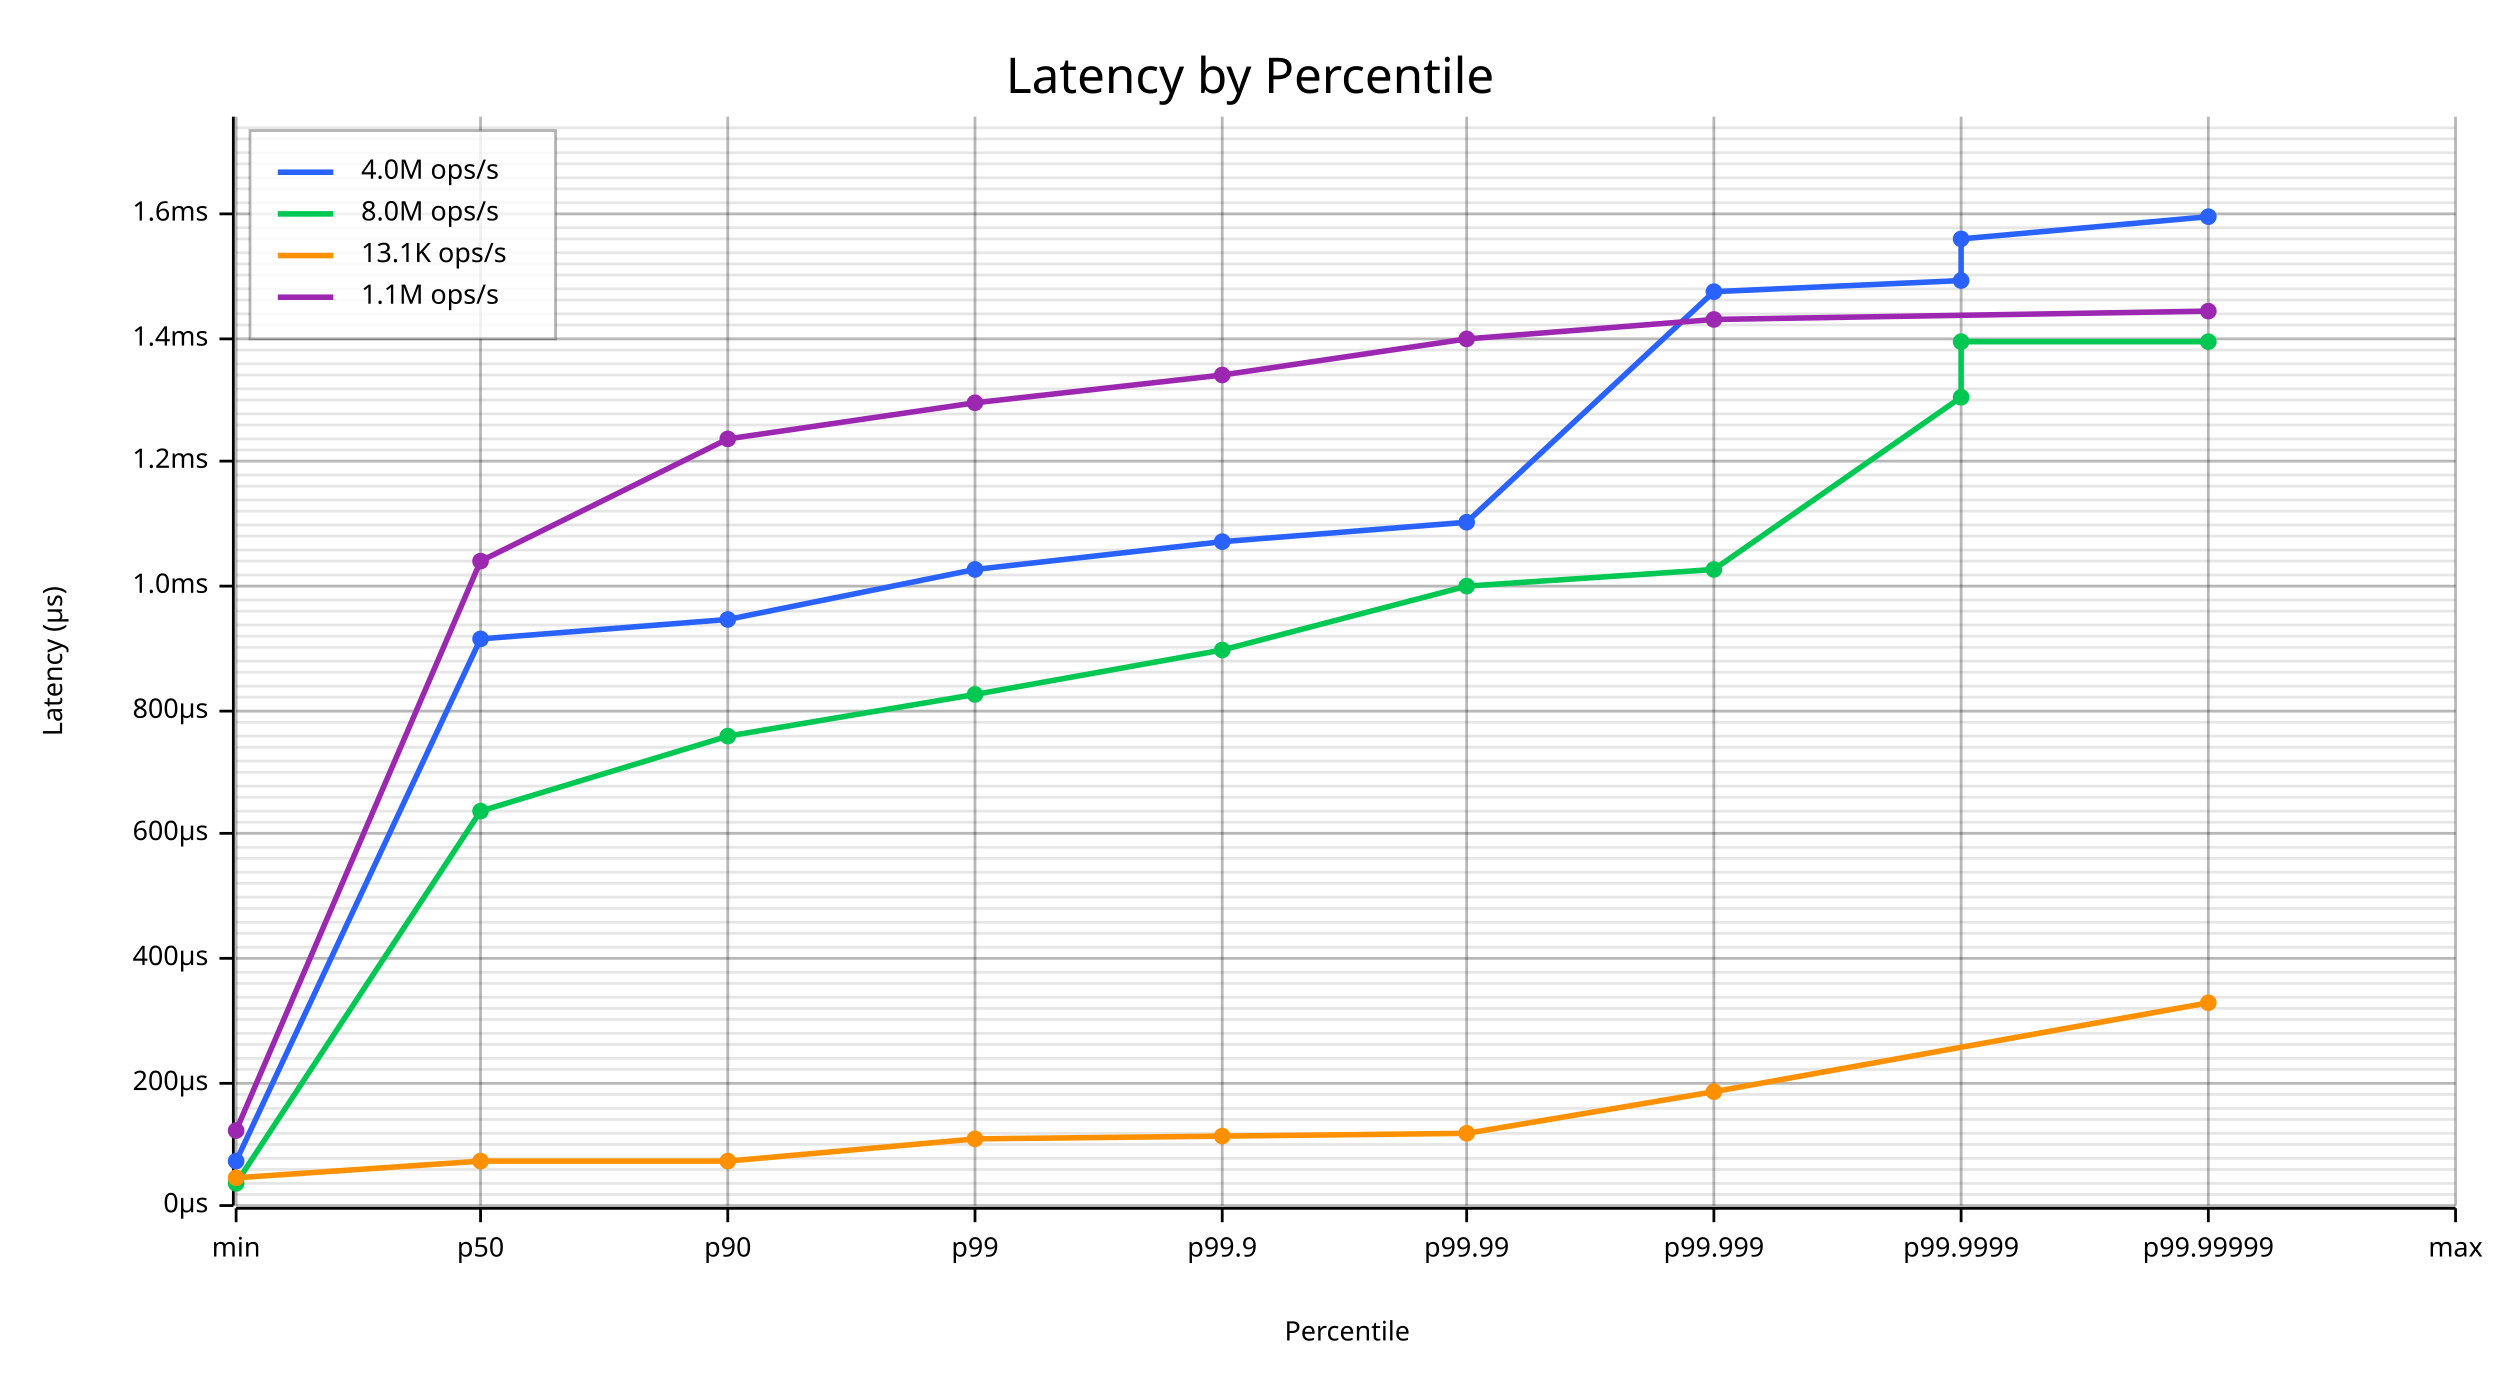
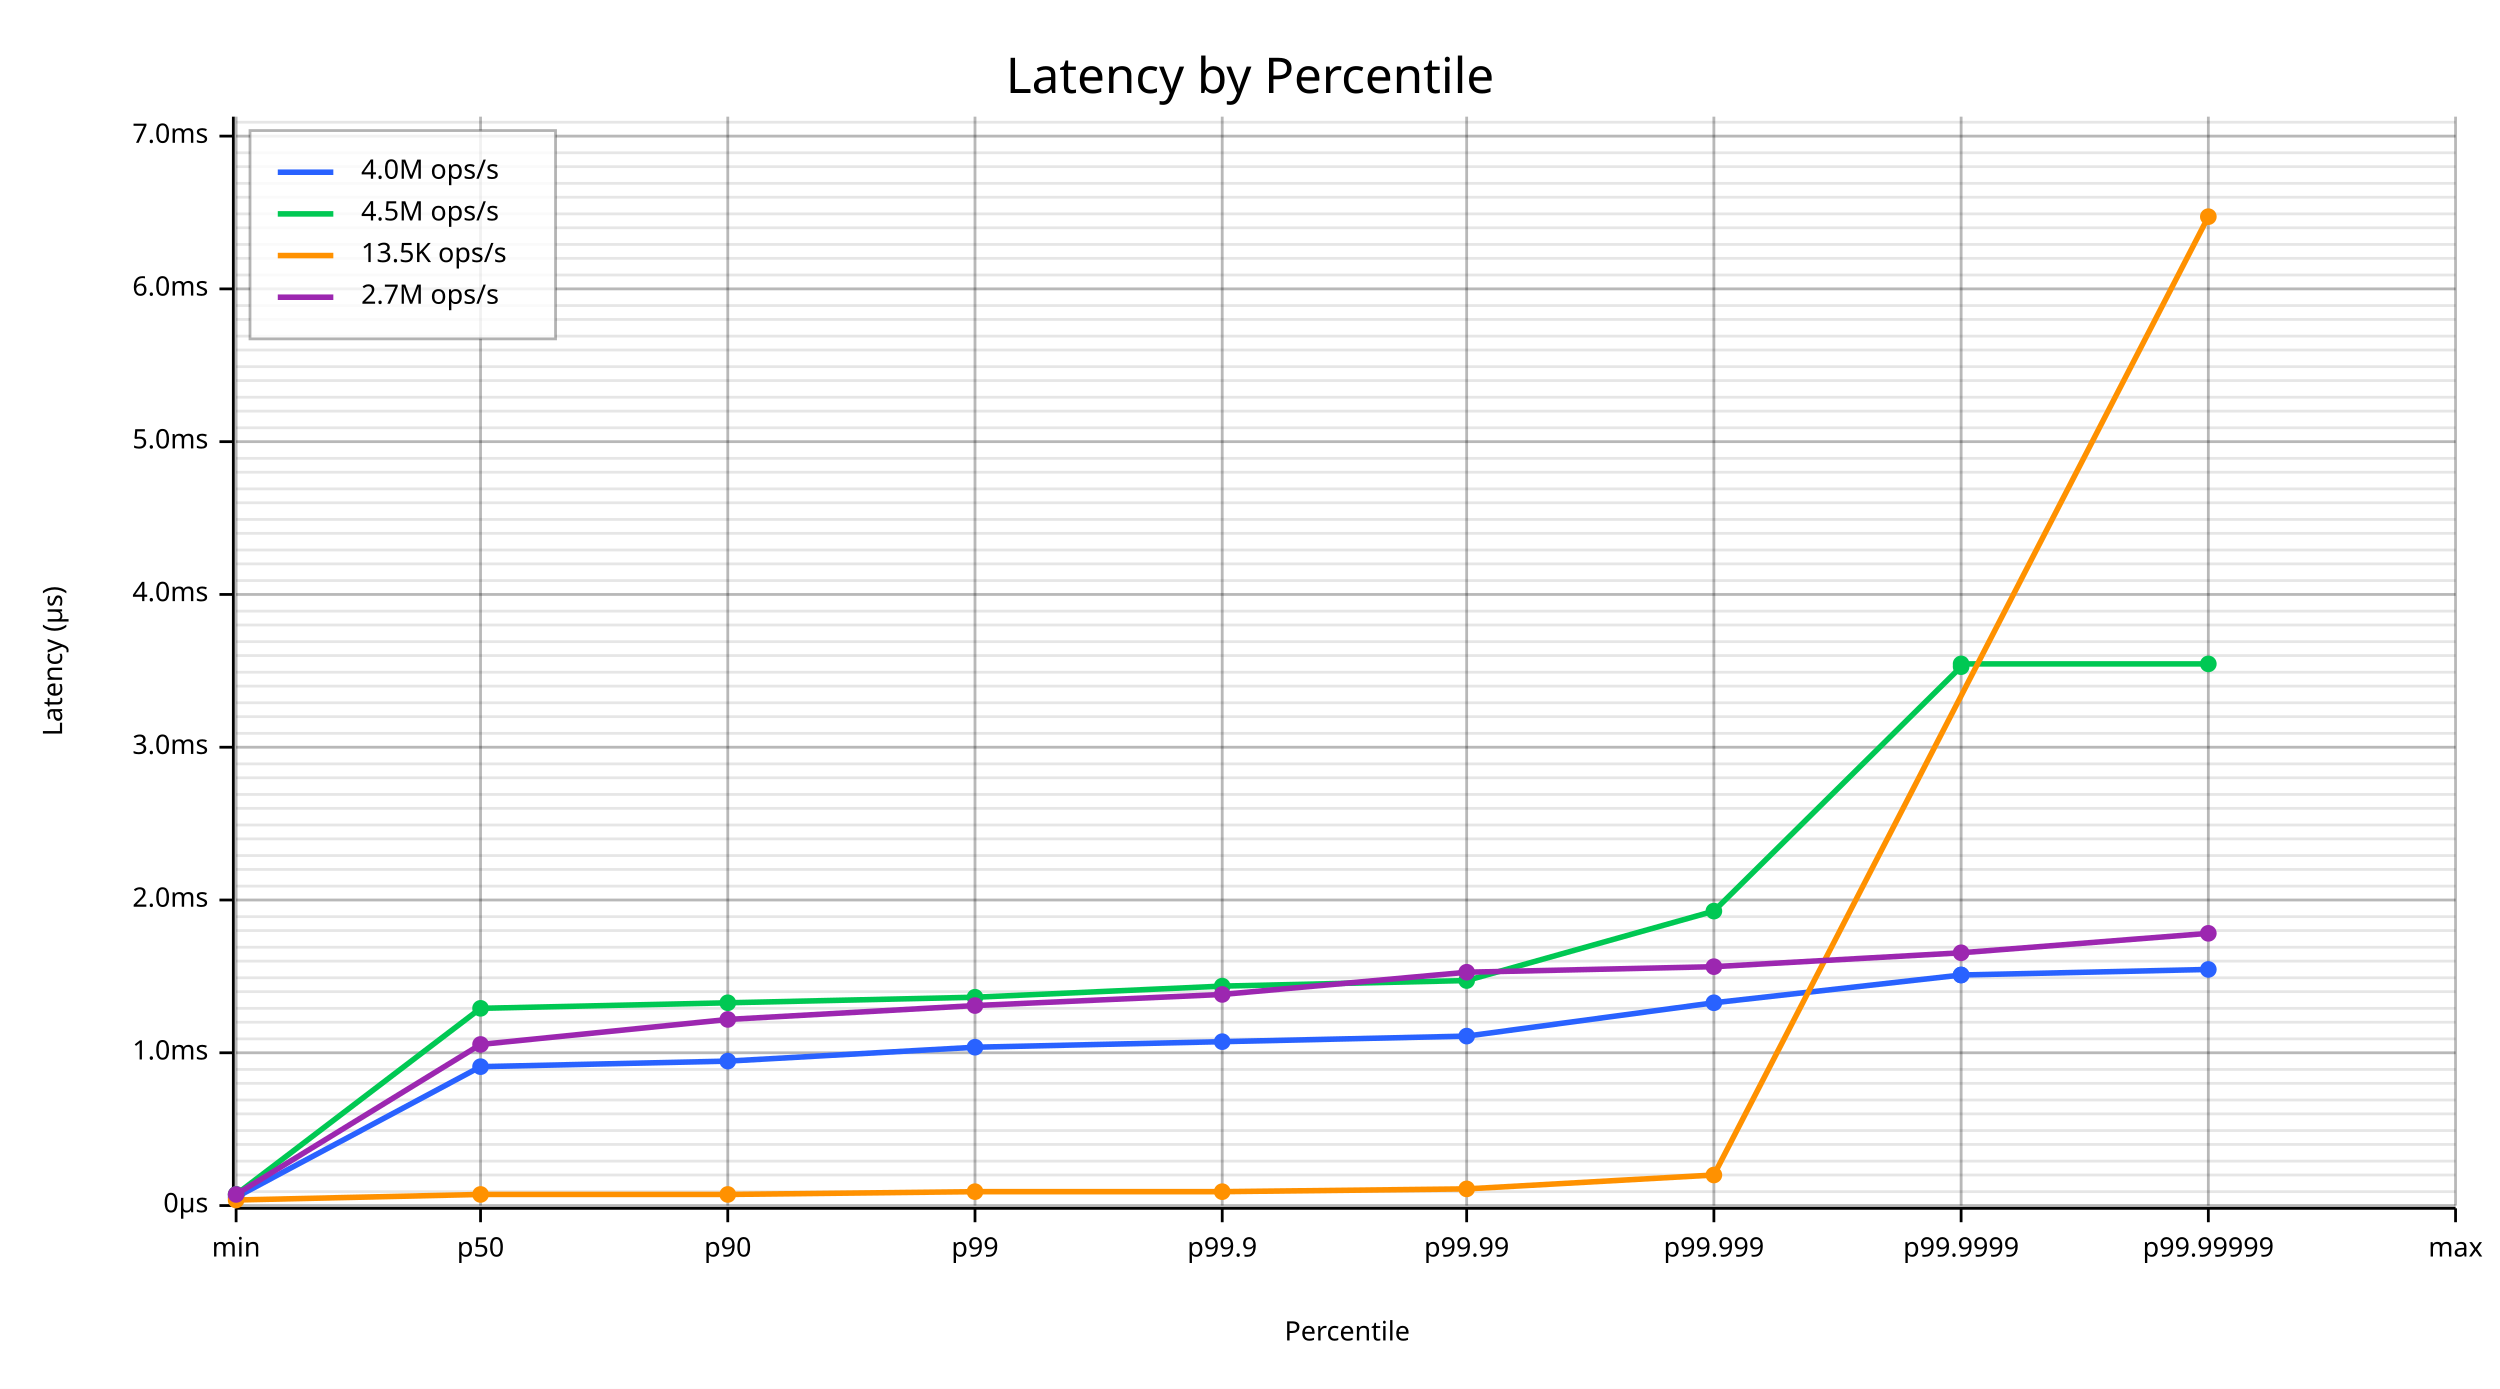
<svg xmlns="http://www.w3.org/2000/svg" width="900" height="500" viewBox="0 0 900 500">
  <rect x="0" y="0" width="900" height="500" opacity="1" fill="#FFFFFF" stroke="none" />
  <text x="450" y="20" dy="0.76em" text-anchor="middle" font-family="sans-serif" font-size="17.742" opacity="1" fill="#000000">
Latency by Percentile
</text>
  <line opacity="0.1" stroke="#000000" stroke-width="1" x1="85" y1="434" x2="85" y2="42" />
  <line opacity="0.1" stroke="#000000" stroke-width="1" x1="173" y1="434" x2="173" y2="42" />
  <line opacity="0.1" stroke="#000000" stroke-width="1" x1="262" y1="434" x2="262" y2="42" />
  <line opacity="0.1" stroke="#000000" stroke-width="1" x1="351" y1="434" x2="351" y2="42" />
  <line opacity="0.1" stroke="#000000" stroke-width="1" x1="440" y1="434" x2="440" y2="42" />
  <line opacity="0.1" stroke="#000000" stroke-width="1" x1="528" y1="434" x2="528" y2="42" />
  <line opacity="0.1" stroke="#000000" stroke-width="1" x1="617" y1="434" x2="617" y2="42" />
  <line opacity="0.1" stroke="#000000" stroke-width="1" x1="706" y1="434" x2="706" y2="42" />
  <line opacity="0.1" stroke="#000000" stroke-width="1" x1="795" y1="434" x2="795" y2="42" />
  <line opacity="0.1" stroke="#000000" stroke-width="1" x1="884" y1="434" x2="884" y2="42" />
  <line opacity="0.1" stroke="#000000" stroke-width="1" x1="85" y1="434" x2="884" y2="434" />
-   <line opacity="0.1" stroke="#000000" stroke-width="1" x1="85" y1="430" x2="884" y2="430" />
-   <line opacity="0.1" stroke="#000000" stroke-width="1" x1="85" y1="426" x2="884" y2="426" />
-   <line opacity="0.1" stroke="#000000" stroke-width="1" x1="85" y1="421" x2="884" y2="421" />
-   <line opacity="0.1" stroke="#000000" stroke-width="1" x1="85" y1="417" x2="884" y2="417" />
+   <line opacity="0.1" stroke="#000000" stroke-width="1" x1="85" y1="429" x2="884" y2="429" />
+   <line opacity="0.1" stroke="#000000" stroke-width="1" x1="85" y1="423" x2="884" y2="423" />
+   <line opacity="0.1" stroke="#000000" stroke-width="1" x1="85" y1="418" x2="884" y2="418" />
  <line opacity="0.1" stroke="#000000" stroke-width="1" x1="85" y1="412" x2="884" y2="412" />
-   <line opacity="0.1" stroke="#000000" stroke-width="1" x1="85" y1="408" x2="884" y2="408" />
-   <line opacity="0.1" stroke="#000000" stroke-width="1" x1="85" y1="403" x2="884" y2="403" />
-   <line opacity="0.1" stroke="#000000" stroke-width="1" x1="85" y1="399" x2="884" y2="399" />
-   <line opacity="0.1" stroke="#000000" stroke-width="1" x1="85" y1="394" x2="884" y2="394" />
+   <line opacity="0.1" stroke="#000000" stroke-width="1" x1="85" y1="407" x2="884" y2="407" />
+   <line opacity="0.1" stroke="#000000" stroke-width="1" x1="85" y1="401" x2="884" y2="401" />
+   <line opacity="0.1" stroke="#000000" stroke-width="1" x1="85" y1="396" x2="884" y2="396" />
  <line opacity="0.1" stroke="#000000" stroke-width="1" x1="85" y1="390" x2="884" y2="390" />
  <line opacity="0.1" stroke="#000000" stroke-width="1" x1="85" y1="385" x2="884" y2="385" />
-   <line opacity="0.1" stroke="#000000" stroke-width="1" x1="85" y1="381" x2="884" y2="381" />
-   <line opacity="0.1" stroke="#000000" stroke-width="1" x1="85" y1="376" x2="884" y2="376" />
-   <line opacity="0.1" stroke="#000000" stroke-width="1" x1="85" y1="372" x2="884" y2="372" />
-   <line opacity="0.1" stroke="#000000" stroke-width="1" x1="85" y1="367" x2="884" y2="367" />
+   <line opacity="0.1" stroke="#000000" stroke-width="1" x1="85" y1="379" x2="884" y2="379" />
+   <line opacity="0.1" stroke="#000000" stroke-width="1" x1="85" y1="374" x2="884" y2="374" />
+   <line opacity="0.1" stroke="#000000" stroke-width="1" x1="85" y1="368" x2="884" y2="368" />
  <line opacity="0.1" stroke="#000000" stroke-width="1" x1="85" y1="363" x2="884" y2="363" />
-   <line opacity="0.1" stroke="#000000" stroke-width="1" x1="85" y1="359" x2="884" y2="359" />
-   <line opacity="0.1" stroke="#000000" stroke-width="1" x1="85" y1="354" x2="884" y2="354" />
-   <line opacity="0.1" stroke="#000000" stroke-width="1" x1="85" y1="350" x2="884" y2="350" />
-   <line opacity="0.1" stroke="#000000" stroke-width="1" x1="85" y1="345" x2="884" y2="345" />
+   <line opacity="0.1" stroke="#000000" stroke-width="1" x1="85" y1="357" x2="884" y2="357" />
+   <line opacity="0.1" stroke="#000000" stroke-width="1" x1="85" y1="352" x2="884" y2="352" />
+   <line opacity="0.1" stroke="#000000" stroke-width="1" x1="85" y1="346" x2="884" y2="346" />
  <line opacity="0.1" stroke="#000000" stroke-width="1" x1="85" y1="341" x2="884" y2="341" />
-   <line opacity="0.1" stroke="#000000" stroke-width="1" x1="85" y1="336" x2="884" y2="336" />
-   <line opacity="0.1" stroke="#000000" stroke-width="1" x1="85" y1="332" x2="884" y2="332" />
-   <line opacity="0.1" stroke="#000000" stroke-width="1" x1="85" y1="327" x2="884" y2="327" />
-   <line opacity="0.1" stroke="#000000" stroke-width="1" x1="85" y1="323" x2="884" y2="323" />
-   <line opacity="0.1" stroke="#000000" stroke-width="1" x1="85" y1="318" x2="884" y2="318" />
-   <line opacity="0.1" stroke="#000000" stroke-width="1" x1="85" y1="314" x2="884" y2="314" />
-   <line opacity="0.1" stroke="#000000" stroke-width="1" x1="85" y1="309" x2="884" y2="309" />
-   <line opacity="0.1" stroke="#000000" stroke-width="1" x1="85" y1="305" x2="884" y2="305" />
-   <line opacity="0.1" stroke="#000000" stroke-width="1" x1="85" y1="300" x2="884" y2="300" />
-   <line opacity="0.1" stroke="#000000" stroke-width="1" x1="85" y1="296" x2="884" y2="296" />
-   <line opacity="0.1" stroke="#000000" stroke-width="1" x1="85" y1="292" x2="884" y2="292" />
-   <line opacity="0.1" stroke="#000000" stroke-width="1" x1="85" y1="287" x2="884" y2="287" />
-   <line opacity="0.1" stroke="#000000" stroke-width="1" x1="85" y1="283" x2="884" y2="283" />
-   <line opacity="0.1" stroke="#000000" stroke-width="1" x1="85" y1="278" x2="884" y2="278" />
-   <line opacity="0.1" stroke="#000000" stroke-width="1" x1="85" y1="274" x2="884" y2="274" />
+   <line opacity="0.1" stroke="#000000" stroke-width="1" x1="85" y1="335" x2="884" y2="335" />
+   <line opacity="0.1" stroke="#000000" stroke-width="1" x1="85" y1="330" x2="884" y2="330" />
+   <line opacity="0.1" stroke="#000000" stroke-width="1" x1="85" y1="324" x2="884" y2="324" />
+   <line opacity="0.1" stroke="#000000" stroke-width="1" x1="85" y1="319" x2="884" y2="319" />
+   <line opacity="0.1" stroke="#000000" stroke-width="1" x1="85" y1="313" x2="884" y2="313" />
+   <line opacity="0.1" stroke="#000000" stroke-width="1" x1="85" y1="308" x2="884" y2="308" />
+   <line opacity="0.1" stroke="#000000" stroke-width="1" x1="85" y1="302" x2="884" y2="302" />
+   <line opacity="0.1" stroke="#000000" stroke-width="1" x1="85" y1="297" x2="884" y2="297" />
+   <line opacity="0.1" stroke="#000000" stroke-width="1" x1="85" y1="291" x2="884" y2="291" />
+   <line opacity="0.1" stroke="#000000" stroke-width="1" x1="85" y1="286" x2="884" y2="286" />
+   <line opacity="0.1" stroke="#000000" stroke-width="1" x1="85" y1="280" x2="884" y2="280" />
+   <line opacity="0.1" stroke="#000000" stroke-width="1" x1="85" y1="275" x2="884" y2="275" />
  <line opacity="0.1" stroke="#000000" stroke-width="1" x1="85" y1="269" x2="884" y2="269" />
-   <line opacity="0.1" stroke="#000000" stroke-width="1" x1="85" y1="265" x2="884" y2="265" />
-   <line opacity="0.1" stroke="#000000" stroke-width="1" x1="85" y1="260" x2="884" y2="260" />
-   <line opacity="0.1" stroke="#000000" stroke-width="1" x1="85" y1="256" x2="884" y2="256" />
-   <line opacity="0.1" stroke="#000000" stroke-width="1" x1="85" y1="251" x2="884" y2="251" />
+   <line opacity="0.1" stroke="#000000" stroke-width="1" x1="85" y1="264" x2="884" y2="264" />
+   <line opacity="0.1" stroke="#000000" stroke-width="1" x1="85" y1="258" x2="884" y2="258" />
+   <line opacity="0.1" stroke="#000000" stroke-width="1" x1="85" y1="253" x2="884" y2="253" />
  <line opacity="0.1" stroke="#000000" stroke-width="1" x1="85" y1="247" x2="884" y2="247" />
  <line opacity="0.1" stroke="#000000" stroke-width="1" x1="85" y1="242" x2="884" y2="242" />
-   <line opacity="0.1" stroke="#000000" stroke-width="1" x1="85" y1="238" x2="884" y2="238" />
-   <line opacity="0.1" stroke="#000000" stroke-width="1" x1="85" y1="233" x2="884" y2="233" />
-   <line opacity="0.1" stroke="#000000" stroke-width="1" x1="85" y1="229" x2="884" y2="229" />
+   <line opacity="0.1" stroke="#000000" stroke-width="1" x1="85" y1="236" x2="884" y2="236" />
+   <line opacity="0.1" stroke="#000000" stroke-width="1" x1="85" y1="231" x2="884" y2="231" />
  <line opacity="0.1" stroke="#000000" stroke-width="1" x1="85" y1="225" x2="884" y2="225" />
  <line opacity="0.1" stroke="#000000" stroke-width="1" x1="85" y1="220" x2="884" y2="220" />
-   <line opacity="0.1" stroke="#000000" stroke-width="1" x1="85" y1="216" x2="884" y2="216" />
-   <line opacity="0.1" stroke="#000000" stroke-width="1" x1="85" y1="211" x2="884" y2="211" />
-   <line opacity="0.1" stroke="#000000" stroke-width="1" x1="85" y1="207" x2="884" y2="207" />
-   <line opacity="0.1" stroke="#000000" stroke-width="1" x1="85" y1="202" x2="884" y2="202" />
+   <line opacity="0.1" stroke="#000000" stroke-width="1" x1="85" y1="214" x2="884" y2="214" />
+   <line opacity="0.1" stroke="#000000" stroke-width="1" x1="85" y1="209" x2="884" y2="209" />
+   <line opacity="0.1" stroke="#000000" stroke-width="1" x1="85" y1="203" x2="884" y2="203" />
  <line opacity="0.1" stroke="#000000" stroke-width="1" x1="85" y1="198" x2="884" y2="198" />
-   <line opacity="0.1" stroke="#000000" stroke-width="1" x1="85" y1="193" x2="884" y2="193" />
-   <line opacity="0.1" stroke="#000000" stroke-width="1" x1="85" y1="189" x2="884" y2="189" />
-   <line opacity="0.1" stroke="#000000" stroke-width="1" x1="85" y1="184" x2="884" y2="184" />
-   <line opacity="0.1" stroke="#000000" stroke-width="1" x1="85" y1="180" x2="884" y2="180" />
-   <line opacity="0.1" stroke="#000000" stroke-width="1" x1="85" y1="175" x2="884" y2="175" />
-   <line opacity="0.1" stroke="#000000" stroke-width="1" x1="85" y1="171" x2="884" y2="171" />
-   <line opacity="0.1" stroke="#000000" stroke-width="1" x1="85" y1="166" x2="884" y2="166" />
-   <line opacity="0.1" stroke="#000000" stroke-width="1" x1="85" y1="162" x2="884" y2="162" />
-   <line opacity="0.1" stroke="#000000" stroke-width="1" x1="85" y1="158" x2="884" y2="158" />
-   <line opacity="0.1" stroke="#000000" stroke-width="1" x1="85" y1="153" x2="884" y2="153" />
-   <line opacity="0.1" stroke="#000000" stroke-width="1" x1="85" y1="149" x2="884" y2="149" />
-   <line opacity="0.1" stroke="#000000" stroke-width="1" x1="85" y1="144" x2="884" y2="144" />
-   <line opacity="0.1" stroke="#000000" stroke-width="1" x1="85" y1="140" x2="884" y2="140" />
-   <line opacity="0.1" stroke="#000000" stroke-width="1" x1="85" y1="135" x2="884" y2="135" />
-   <line opacity="0.1" stroke="#000000" stroke-width="1" x1="85" y1="131" x2="884" y2="131" />
+   <line opacity="0.1" stroke="#000000" stroke-width="1" x1="85" y1="192" x2="884" y2="192" />
+   <line opacity="0.1" stroke="#000000" stroke-width="1" x1="85" y1="187" x2="884" y2="187" />
+   <line opacity="0.1" stroke="#000000" stroke-width="1" x1="85" y1="181" x2="884" y2="181" />
+   <line opacity="0.1" stroke="#000000" stroke-width="1" x1="85" y1="176" x2="884" y2="176" />
+   <line opacity="0.1" stroke="#000000" stroke-width="1" x1="85" y1="170" x2="884" y2="170" />
+   <line opacity="0.1" stroke="#000000" stroke-width="1" x1="85" y1="165" x2="884" y2="165" />
+   <line opacity="0.1" stroke="#000000" stroke-width="1" x1="85" y1="159" x2="884" y2="159" />
+   <line opacity="0.1" stroke="#000000" stroke-width="1" x1="85" y1="154" x2="884" y2="154" />
+   <line opacity="0.1" stroke="#000000" stroke-width="1" x1="85" y1="148" x2="884" y2="148" />
+   <line opacity="0.1" stroke="#000000" stroke-width="1" x1="85" y1="143" x2="884" y2="143" />
+   <line opacity="0.1" stroke="#000000" stroke-width="1" x1="85" y1="137" x2="884" y2="137" />
+   <line opacity="0.1" stroke="#000000" stroke-width="1" x1="85" y1="132" x2="884" y2="132" />
  <line opacity="0.1" stroke="#000000" stroke-width="1" x1="85" y1="126" x2="884" y2="126" />
-   <line opacity="0.1" stroke="#000000" stroke-width="1" x1="85" y1="122" x2="884" y2="122" />
-   <line opacity="0.1" stroke="#000000" stroke-width="1" x1="85" y1="117" x2="884" y2="117" />
-   <line opacity="0.1" stroke="#000000" stroke-width="1" x1="85" y1="113" x2="884" y2="113" />
-   <line opacity="0.1" stroke="#000000" stroke-width="1" x1="85" y1="108" x2="884" y2="108" />
+   <line opacity="0.1" stroke="#000000" stroke-width="1" x1="85" y1="121" x2="884" y2="121" />
+   <line opacity="0.1" stroke="#000000" stroke-width="1" x1="85" y1="115" x2="884" y2="115" />
+   <line opacity="0.1" stroke="#000000" stroke-width="1" x1="85" y1="110" x2="884" y2="110" />
  <line opacity="0.1" stroke="#000000" stroke-width="1" x1="85" y1="104" x2="884" y2="104" />
  <line opacity="0.1" stroke="#000000" stroke-width="1" x1="85" y1="99" x2="884" y2="99" />
-   <line opacity="0.1" stroke="#000000" stroke-width="1" x1="85" y1="95" x2="884" y2="95" />
-   <line opacity="0.1" stroke="#000000" stroke-width="1" x1="85" y1="91" x2="884" y2="91" />
-   <line opacity="0.1" stroke="#000000" stroke-width="1" x1="85" y1="86" x2="884" y2="86" />
+   <line opacity="0.1" stroke="#000000" stroke-width="1" x1="85" y1="93" x2="884" y2="93" />
+   <line opacity="0.1" stroke="#000000" stroke-width="1" x1="85" y1="88" x2="884" y2="88" />
  <line opacity="0.1" stroke="#000000" stroke-width="1" x1="85" y1="82" x2="884" y2="82" />
  <line opacity="0.1" stroke="#000000" stroke-width="1" x1="85" y1="77" x2="884" y2="77" />
-   <line opacity="0.1" stroke="#000000" stroke-width="1" x1="85" y1="73" x2="884" y2="73" />
-   <line opacity="0.1" stroke="#000000" stroke-width="1" x1="85" y1="68" x2="884" y2="68" />
-   <line opacity="0.1" stroke="#000000" stroke-width="1" x1="85" y1="64" x2="884" y2="64" />
-   <line opacity="0.1" stroke="#000000" stroke-width="1" x1="85" y1="59" x2="884" y2="59" />
+   <line opacity="0.1" stroke="#000000" stroke-width="1" x1="85" y1="71" x2="884" y2="71" />
+   <line opacity="0.1" stroke="#000000" stroke-width="1" x1="85" y1="66" x2="884" y2="66" />
+   <line opacity="0.1" stroke="#000000" stroke-width="1" x1="85" y1="60" x2="884" y2="60" />
  <line opacity="0.1" stroke="#000000" stroke-width="1" x1="85" y1="55" x2="884" y2="55" />
-   <line opacity="0.1" stroke="#000000" stroke-width="1" x1="85" y1="50" x2="884" y2="50" />
-   <line opacity="0.1" stroke="#000000" stroke-width="1" x1="85" y1="46" x2="884" y2="46" />
+   <line opacity="0.1" stroke="#000000" stroke-width="1" x1="85" y1="49" x2="884" y2="49" />
+   <line opacity="0.1" stroke="#000000" stroke-width="1" x1="85" y1="44" x2="884" y2="44" />
  <text x="15" y="238" dy="0.76em" text-anchor="middle" font-family="sans-serif" font-size="9.677" opacity="1" fill="#000000" transform="rotate(270, 15, 238)">
Latency (µs)
</text>
  <text x="485" y="485" dy="-0.5ex" text-anchor="middle" font-family="sans-serif" font-size="9.677" opacity="1" fill="#000000">
Percentile
</text>
  <line opacity="0.2" stroke="#000000" stroke-width="1" x1="85" y1="434" x2="85" y2="42" />
  <line opacity="0.2" stroke="#000000" stroke-width="1" x1="173" y1="434" x2="173" y2="42" />
  <line opacity="0.2" stroke="#000000" stroke-width="1" x1="262" y1="434" x2="262" y2="42" />
  <line opacity="0.2" stroke="#000000" stroke-width="1" x1="351" y1="434" x2="351" y2="42" />
  <line opacity="0.2" stroke="#000000" stroke-width="1" x1="440" y1="434" x2="440" y2="42" />
  <line opacity="0.2" stroke="#000000" stroke-width="1" x1="528" y1="434" x2="528" y2="42" />
  <line opacity="0.2" stroke="#000000" stroke-width="1" x1="617" y1="434" x2="617" y2="42" />
  <line opacity="0.2" stroke="#000000" stroke-width="1" x1="706" y1="434" x2="706" y2="42" />
  <line opacity="0.2" stroke="#000000" stroke-width="1" x1="795" y1="434" x2="795" y2="42" />
  <line opacity="0.2" stroke="#000000" stroke-width="1" x1="884" y1="434" x2="884" y2="42" />
  <line opacity="0.2" stroke="#000000" stroke-width="1" x1="85" y1="434" x2="884" y2="434" />
-   <line opacity="0.2" stroke="#000000" stroke-width="1" x1="85" y1="390" x2="884" y2="390" />
-   <line opacity="0.2" stroke="#000000" stroke-width="1" x1="85" y1="345" x2="884" y2="345" />
-   <line opacity="0.2" stroke="#000000" stroke-width="1" x1="85" y1="300" x2="884" y2="300" />
-   <line opacity="0.2" stroke="#000000" stroke-width="1" x1="85" y1="256" x2="884" y2="256" />
-   <line opacity="0.2" stroke="#000000" stroke-width="1" x1="85" y1="211" x2="884" y2="211" />
-   <line opacity="0.2" stroke="#000000" stroke-width="1" x1="85" y1="166" x2="884" y2="166" />
-   <line opacity="0.2" stroke="#000000" stroke-width="1" x1="85" y1="122" x2="884" y2="122" />
-   <line opacity="0.2" stroke="#000000" stroke-width="1" x1="85" y1="77" x2="884" y2="77" />
+   <line opacity="0.2" stroke="#000000" stroke-width="1" x1="85" y1="379" x2="884" y2="379" />
+   <line opacity="0.2" stroke="#000000" stroke-width="1" x1="85" y1="324" x2="884" y2="324" />
+   <line opacity="0.2" stroke="#000000" stroke-width="1" x1="85" y1="269" x2="884" y2="269" />
+   <line opacity="0.2" stroke="#000000" stroke-width="1" x1="85" y1="214" x2="884" y2="214" />
+   <line opacity="0.2" stroke="#000000" stroke-width="1" x1="85" y1="159" x2="884" y2="159" />
+   <line opacity="0.2" stroke="#000000" stroke-width="1" x1="85" y1="104" x2="884" y2="104" />
+   <line opacity="0.2" stroke="#000000" stroke-width="1" x1="85" y1="49" x2="884" y2="49" />
  <polyline fill="none" opacity="1" stroke="#000000" stroke-width="1" points="84,42 84,434 " />
  <text x="75" y="434" dy="0.5ex" text-anchor="end" font-family="sans-serif" font-size="9.677" opacity="1" fill="#000000">
0µs
</text>
  <polyline fill="none" opacity="1" stroke="#000000" stroke-width="1" points="79,434 84,434 " />
-   <text x="75" y="390" dy="0.5ex" text-anchor="end" font-family="sans-serif" font-size="9.677" opacity="1" fill="#000000">
- 200µs
- </text>
-   <polyline fill="none" opacity="1" stroke="#000000" stroke-width="1" points="79,390 84,390 " />
-   <text x="75" y="345" dy="0.5ex" text-anchor="end" font-family="sans-serif" font-size="9.677" opacity="1" fill="#000000">
- 400µs
- </text>
-   <polyline fill="none" opacity="1" stroke="#000000" stroke-width="1" points="79,345 84,345 " />
-   <text x="75" y="300" dy="0.5ex" text-anchor="end" font-family="sans-serif" font-size="9.677" opacity="1" fill="#000000">
- 600µs
- </text>
-   <polyline fill="none" opacity="1" stroke="#000000" stroke-width="1" points="79,300 84,300 " />
-   <text x="75" y="256" dy="0.5ex" text-anchor="end" font-family="sans-serif" font-size="9.677" opacity="1" fill="#000000">
- 800µs
- </text>
-   <polyline fill="none" opacity="1" stroke="#000000" stroke-width="1" points="79,256 84,256 " />
-   <text x="75" y="211" dy="0.5ex" text-anchor="end" font-family="sans-serif" font-size="9.677" opacity="1" fill="#000000">
+   <text x="75" y="379" dy="0.5ex" text-anchor="end" font-family="sans-serif" font-size="9.677" opacity="1" fill="#000000">
1.0ms
</text>
-   <polyline fill="none" opacity="1" stroke="#000000" stroke-width="1" points="79,211 84,211 " />
-   <text x="75" y="166" dy="0.5ex" text-anchor="end" font-family="sans-serif" font-size="9.677" opacity="1" fill="#000000">
- 1.2ms
- </text>
-   <polyline fill="none" opacity="1" stroke="#000000" stroke-width="1" points="79,166 84,166 " />
-   <text x="75" y="122" dy="0.5ex" text-anchor="end" font-family="sans-serif" font-size="9.677" opacity="1" fill="#000000">
- 1.4ms
- </text>
-   <polyline fill="none" opacity="1" stroke="#000000" stroke-width="1" points="79,122 84,122 " />
-   <text x="75" y="77" dy="0.5ex" text-anchor="end" font-family="sans-serif" font-size="9.677" opacity="1" fill="#000000">
- 1.6ms
- </text>
-   <polyline fill="none" opacity="1" stroke="#000000" stroke-width="1" points="79,77 84,77 " />
+   <polyline fill="none" opacity="1" stroke="#000000" stroke-width="1" points="79,379 84,379 " />
+   <text x="75" y="324" dy="0.5ex" text-anchor="end" font-family="sans-serif" font-size="9.677" opacity="1" fill="#000000">
+ 2.0ms
+ </text>
+   <polyline fill="none" opacity="1" stroke="#000000" stroke-width="1" points="79,324 84,324 " />
+   <text x="75" y="269" dy="0.5ex" text-anchor="end" font-family="sans-serif" font-size="9.677" opacity="1" fill="#000000">
+ 3.0ms
+ </text>
+   <polyline fill="none" opacity="1" stroke="#000000" stroke-width="1" points="79,269 84,269 " />
+   <text x="75" y="214" dy="0.5ex" text-anchor="end" font-family="sans-serif" font-size="9.677" opacity="1" fill="#000000">
+ 4.0ms
+ </text>
+   <polyline fill="none" opacity="1" stroke="#000000" stroke-width="1" points="79,214 84,214 " />
+   <text x="75" y="159" dy="0.5ex" text-anchor="end" font-family="sans-serif" font-size="9.677" opacity="1" fill="#000000">
+ 5.0ms
+ </text>
+   <polyline fill="none" opacity="1" stroke="#000000" stroke-width="1" points="79,159 84,159 " />
+   <text x="75" y="104" dy="0.5ex" text-anchor="end" font-family="sans-serif" font-size="9.677" opacity="1" fill="#000000">
+ 6.0ms
+ </text>
+   <polyline fill="none" opacity="1" stroke="#000000" stroke-width="1" points="79,104 84,104 " />
+   <text x="75" y="49" dy="0.5ex" text-anchor="end" font-family="sans-serif" font-size="9.677" opacity="1" fill="#000000">
+ 7.0ms
+ </text>
+   <polyline fill="none" opacity="1" stroke="#000000" stroke-width="1" points="79,49 84,49 " />
  <polyline fill="none" opacity="1" stroke="#000000" stroke-width="1" points="85,435 884,435 " />
  <text x="85" y="445" dy="0.76em" text-anchor="middle" font-family="sans-serif" font-size="9.677" opacity="1" fill="#000000">
min
</text>
  <polyline fill="none" opacity="1" stroke="#000000" stroke-width="1" points="85,435 85,440 " />
  <text x="173" y="445" dy="0.76em" text-anchor="middle" font-family="sans-serif" font-size="9.677" opacity="1" fill="#000000">
p50
</text>
  <polyline fill="none" opacity="1" stroke="#000000" stroke-width="1" points="173,435 173,440 " />
  <text x="262" y="445" dy="0.76em" text-anchor="middle" font-family="sans-serif" font-size="9.677" opacity="1" fill="#000000">
p90
</text>
  <polyline fill="none" opacity="1" stroke="#000000" stroke-width="1" points="262,435 262,440 " />
  <text x="351" y="445" dy="0.76em" text-anchor="middle" font-family="sans-serif" font-size="9.677" opacity="1" fill="#000000">
p99
</text>
  <polyline fill="none" opacity="1" stroke="#000000" stroke-width="1" points="351,435 351,440 " />
  <text x="440" y="445" dy="0.76em" text-anchor="middle" font-family="sans-serif" font-size="9.677" opacity="1" fill="#000000">
p99.9
</text>
  <polyline fill="none" opacity="1" stroke="#000000" stroke-width="1" points="440,435 440,440 " />
  <text x="528" y="445" dy="0.76em" text-anchor="middle" font-family="sans-serif" font-size="9.677" opacity="1" fill="#000000">
p99.99
</text>
  <polyline fill="none" opacity="1" stroke="#000000" stroke-width="1" points="528,435 528,440 " />
  <text x="617" y="445" dy="0.76em" text-anchor="middle" font-family="sans-serif" font-size="9.677" opacity="1" fill="#000000">
p99.999
</text>
  <polyline fill="none" opacity="1" stroke="#000000" stroke-width="1" points="617,435 617,440 " />
  <text x="706" y="445" dy="0.76em" text-anchor="middle" font-family="sans-serif" font-size="9.677" opacity="1" fill="#000000">
p99.9999
</text>
  <polyline fill="none" opacity="1" stroke="#000000" stroke-width="1" points="706,435 706,440 " />
  <text x="795" y="445" dy="0.76em" text-anchor="middle" font-family="sans-serif" font-size="9.677" opacity="1" fill="#000000">
p99.99999
</text>
  <polyline fill="none" opacity="1" stroke="#000000" stroke-width="1" points="795,435 795,440 " />
  <text x="884" y="445" dy="0.76em" text-anchor="middle" font-family="sans-serif" font-size="9.677" opacity="1" fill="#000000">
max
</text>
  <polyline fill="none" opacity="1" stroke="#000000" stroke-width="1" points="884,435 884,440 " />
-   <polyline fill="none" opacity="1" stroke="#2962FF" stroke-width="2" points="85,418 173,230 262,223 351,205 440,195 528,188 617,105 706,101 706,86 795,78 " />
-   <circle cx="85" cy="418" r="3" opacity="1" fill="#2962FF" stroke="none" stroke-width="1" />
-   <circle cx="173" cy="230" r="3" opacity="1" fill="#2962FF" stroke="none" stroke-width="1" />
-   <circle cx="262" cy="223" r="3" opacity="1" fill="#2962FF" stroke="none" stroke-width="1" />
-   <circle cx="351" cy="205" r="3" opacity="1" fill="#2962FF" stroke="none" stroke-width="1" />
-   <circle cx="440" cy="195" r="3" opacity="1" fill="#2962FF" stroke="none" stroke-width="1" />
-   <circle cx="528" cy="188" r="3" opacity="1" fill="#2962FF" stroke="none" stroke-width="1" />
-   <circle cx="617" cy="105" r="3" opacity="1" fill="#2962FF" stroke="none" stroke-width="1" />
-   <circle cx="706" cy="101" r="3" opacity="1" fill="#2962FF" stroke="none" stroke-width="1" />
-   <circle cx="706" cy="86" r="3" opacity="1" fill="#2962FF" stroke="none" stroke-width="1" />
-   <circle cx="795" cy="78" r="3" opacity="1" fill="#2962FF" stroke="none" stroke-width="1" />
-   <polyline fill="none" opacity="1" stroke="#00C853" stroke-width="2" points="85,426 173,292 262,265 351,250 440,234 528,211 617,205 706,143 706,123 795,123 " />
-   <circle cx="85" cy="426" r="3" opacity="1" fill="#00C853" stroke="none" stroke-width="1" />
-   <circle cx="173" cy="292" r="3" opacity="1" fill="#00C853" stroke="none" stroke-width="1" />
-   <circle cx="262" cy="265" r="3" opacity="1" fill="#00C853" stroke="none" stroke-width="1" />
-   <circle cx="351" cy="250" r="3" opacity="1" fill="#00C853" stroke="none" stroke-width="1" />
-   <circle cx="440" cy="234" r="3" opacity="1" fill="#00C853" stroke="none" stroke-width="1" />
-   <circle cx="528" cy="211" r="3" opacity="1" fill="#00C853" stroke="none" stroke-width="1" />
-   <circle cx="617" cy="205" r="3" opacity="1" fill="#00C853" stroke="none" stroke-width="1" />
-   <circle cx="706" cy="143" r="3" opacity="1" fill="#00C853" stroke="none" stroke-width="1" />
-   <circle cx="706" cy="123" r="3" opacity="1" fill="#00C853" stroke="none" stroke-width="1" />
-   <circle cx="795" cy="123" r="3" opacity="1" fill="#00C853" stroke="none" stroke-width="1" />
-   <polyline fill="none" opacity="1" stroke="#FF9100" stroke-width="2" points="85,424 173,418 262,418 351,410 440,409 528,408 617,393 795,361 " />
-   <circle cx="85" cy="424" r="3" opacity="1" fill="#FF9100" stroke="none" stroke-width="1" />
-   <circle cx="173" cy="418" r="3" opacity="1" fill="#FF9100" stroke="none" stroke-width="1" />
-   <circle cx="262" cy="418" r="3" opacity="1" fill="#FF9100" stroke="none" stroke-width="1" />
-   <circle cx="351" cy="410" r="3" opacity="1" fill="#FF9100" stroke="none" stroke-width="1" />
-   <circle cx="440" cy="409" r="3" opacity="1" fill="#FF9100" stroke="none" stroke-width="1" />
-   <circle cx="528" cy="408" r="3" opacity="1" fill="#FF9100" stroke="none" stroke-width="1" />
-   <circle cx="617" cy="393" r="3" opacity="1" fill="#FF9100" stroke="none" stroke-width="1" />
-   <circle cx="795" cy="361" r="3" opacity="1" fill="#FF9100" stroke="none" stroke-width="1" />
-   <polyline fill="none" opacity="1" stroke="#9C27B0" stroke-width="2" points="85,407 173,202 262,158 351,145 440,135 528,122 617,115 795,112 " />
-   <circle cx="85" cy="407" r="3" opacity="1" fill="#9C27B0" stroke="none" stroke-width="1" />
-   <circle cx="173" cy="202" r="3" opacity="1" fill="#9C27B0" stroke="none" stroke-width="1" />
-   <circle cx="262" cy="158" r="3" opacity="1" fill="#9C27B0" stroke="none" stroke-width="1" />
-   <circle cx="351" cy="145" r="3" opacity="1" fill="#9C27B0" stroke="none" stroke-width="1" />
-   <circle cx="440" cy="135" r="3" opacity="1" fill="#9C27B0" stroke="none" stroke-width="1" />
-   <circle cx="528" cy="122" r="3" opacity="1" fill="#9C27B0" stroke="none" stroke-width="1" />
-   <circle cx="617" cy="115" r="3" opacity="1" fill="#9C27B0" stroke="none" stroke-width="1" />
-   <circle cx="795" cy="112" r="3" opacity="1" fill="#9C27B0" stroke="none" stroke-width="1" />
+   <polyline fill="none" opacity="1" stroke="#2962FF" stroke-width="2" points="85,431 173,384 262,382 351,377 440,375 528,373 617,361 706,351 706,351 795,349 " />
+   <circle cx="85" cy="431" r="3" opacity="1" fill="#2962FF" stroke="none" stroke-width="1" />
+   <circle cx="173" cy="384" r="3" opacity="1" fill="#2962FF" stroke="none" stroke-width="1" />
+   <circle cx="262" cy="382" r="3" opacity="1" fill="#2962FF" stroke="none" stroke-width="1" />
+   <circle cx="351" cy="377" r="3" opacity="1" fill="#2962FF" stroke="none" stroke-width="1" />
+   <circle cx="440" cy="375" r="3" opacity="1" fill="#2962FF" stroke="none" stroke-width="1" />
+   <circle cx="528" cy="373" r="3" opacity="1" fill="#2962FF" stroke="none" stroke-width="1" />
+   <circle cx="617" cy="361" r="3" opacity="1" fill="#2962FF" stroke="none" stroke-width="1" />
+   <circle cx="706" cy="351" r="3" opacity="1" fill="#2962FF" stroke="none" stroke-width="1" />
+   <circle cx="706" cy="351" r="3" opacity="1" fill="#2962FF" stroke="none" stroke-width="1" />
+   <circle cx="795" cy="349" r="3" opacity="1" fill="#2962FF" stroke="none" stroke-width="1" />
+   <polyline fill="none" opacity="1" stroke="#00C853" stroke-width="2" points="85,430 173,363 262,361 351,359 440,355 528,353 617,328 706,240 706,239 795,239 " />
+   <circle cx="85" cy="430" r="3" opacity="1" fill="#00C853" stroke="none" stroke-width="1" />
+   <circle cx="173" cy="363" r="3" opacity="1" fill="#00C853" stroke="none" stroke-width="1" />
+   <circle cx="262" cy="361" r="3" opacity="1" fill="#00C853" stroke="none" stroke-width="1" />
+   <circle cx="351" cy="359" r="3" opacity="1" fill="#00C853" stroke="none" stroke-width="1" />
+   <circle cx="440" cy="355" r="3" opacity="1" fill="#00C853" stroke="none" stroke-width="1" />
+   <circle cx="528" cy="353" r="3" opacity="1" fill="#00C853" stroke="none" stroke-width="1" />
+   <circle cx="617" cy="328" r="3" opacity="1" fill="#00C853" stroke="none" stroke-width="1" />
+   <circle cx="706" cy="240" r="3" opacity="1" fill="#00C853" stroke="none" stroke-width="1" />
+   <circle cx="706" cy="239" r="3" opacity="1" fill="#00C853" stroke="none" stroke-width="1" />
+   <circle cx="795" cy="239" r="3" opacity="1" fill="#00C853" stroke="none" stroke-width="1" />
+   <polyline fill="none" opacity="1" stroke="#FF9100" stroke-width="2" points="85,432 173,430 262,430 351,429 440,429 528,428 617,423 795,78 " />
+   <circle cx="85" cy="432" r="3" opacity="1" fill="#FF9100" stroke="none" stroke-width="1" />
+   <circle cx="173" cy="430" r="3" opacity="1" fill="#FF9100" stroke="none" stroke-width="1" />
+   <circle cx="262" cy="430" r="3" opacity="1" fill="#FF9100" stroke="none" stroke-width="1" />
+   <circle cx="351" cy="429" r="3" opacity="1" fill="#FF9100" stroke="none" stroke-width="1" />
+   <circle cx="440" cy="429" r="3" opacity="1" fill="#FF9100" stroke="none" stroke-width="1" />
+   <circle cx="528" cy="428" r="3" opacity="1" fill="#FF9100" stroke="none" stroke-width="1" />
+   <circle cx="617" cy="423" r="3" opacity="1" fill="#FF9100" stroke="none" stroke-width="1" />
+   <circle cx="795" cy="78" r="3" opacity="1" fill="#FF9100" stroke="none" stroke-width="1" />
+   <polyline fill="none" opacity="1" stroke="#9C27B0" stroke-width="2" points="85,430 173,376 262,367 351,362 440,358 528,350 617,348 706,343 795,336 " />
+   <circle cx="85" cy="430" r="3" opacity="1" fill="#9C27B0" stroke="none" stroke-width="1" />
+   <circle cx="173" cy="376" r="3" opacity="1" fill="#9C27B0" stroke="none" stroke-width="1" />
+   <circle cx="262" cy="367" r="3" opacity="1" fill="#9C27B0" stroke="none" stroke-width="1" />
+   <circle cx="351" cy="362" r="3" opacity="1" fill="#9C27B0" stroke="none" stroke-width="1" />
+   <circle cx="440" cy="358" r="3" opacity="1" fill="#9C27B0" stroke="none" stroke-width="1" />
+   <circle cx="528" cy="350" r="3" opacity="1" fill="#9C27B0" stroke="none" stroke-width="1" />
+   <circle cx="617" cy="348" r="3" opacity="1" fill="#9C27B0" stroke="none" stroke-width="1" />
+   <circle cx="706" cy="343" r="3" opacity="1" fill="#9C27B0" stroke="none" stroke-width="1" />
+   <circle cx="795" cy="336" r="3" opacity="1" fill="#9C27B0" stroke="none" stroke-width="1" />
  <rect x="90" y="47" width="110" height="75" opacity="0.8" fill="#FFFFFF" stroke="none" />
  <rect x="90" y="47" width="110" height="75" opacity="0.3" fill="none" stroke="#000000" />
  <text x="130" y="57" dy="0.76em" text-anchor="start" font-family="sans-serif" font-size="9.677" opacity="1" fill="#000000">
4.0M ops/s
</text>
  <text x="130" y="72" dy="0.76em" text-anchor="start" font-family="sans-serif" font-size="9.677" opacity="1" fill="#000000">
- 8.0M ops/s
+ 4.5M ops/s
</text>
  <text x="130" y="87" dy="0.76em" text-anchor="start" font-family="sans-serif" font-size="9.677" opacity="1" fill="#000000">
- 13.1K ops/s
+ 13.5K ops/s
</text>
  <text x="130" y="102" dy="0.76em" text-anchor="start" font-family="sans-serif" font-size="9.677" opacity="1" fill="#000000">
- 1.1M ops/s
+ 2.7M ops/s
</text>
  <polyline fill="none" opacity="1" stroke="#2962FF" stroke-width="2" points="100,62 120,62 " />
  <polyline fill="none" opacity="1" stroke="#00C853" stroke-width="2" points="100,77 120,77 " />
  <polyline fill="none" opacity="1" stroke="#FF9100" stroke-width="2" points="100,92 120,92 " />
  <polyline fill="none" opacity="1" stroke="#9C27B0" stroke-width="2" points="100,107 120,107 " />
</svg>
